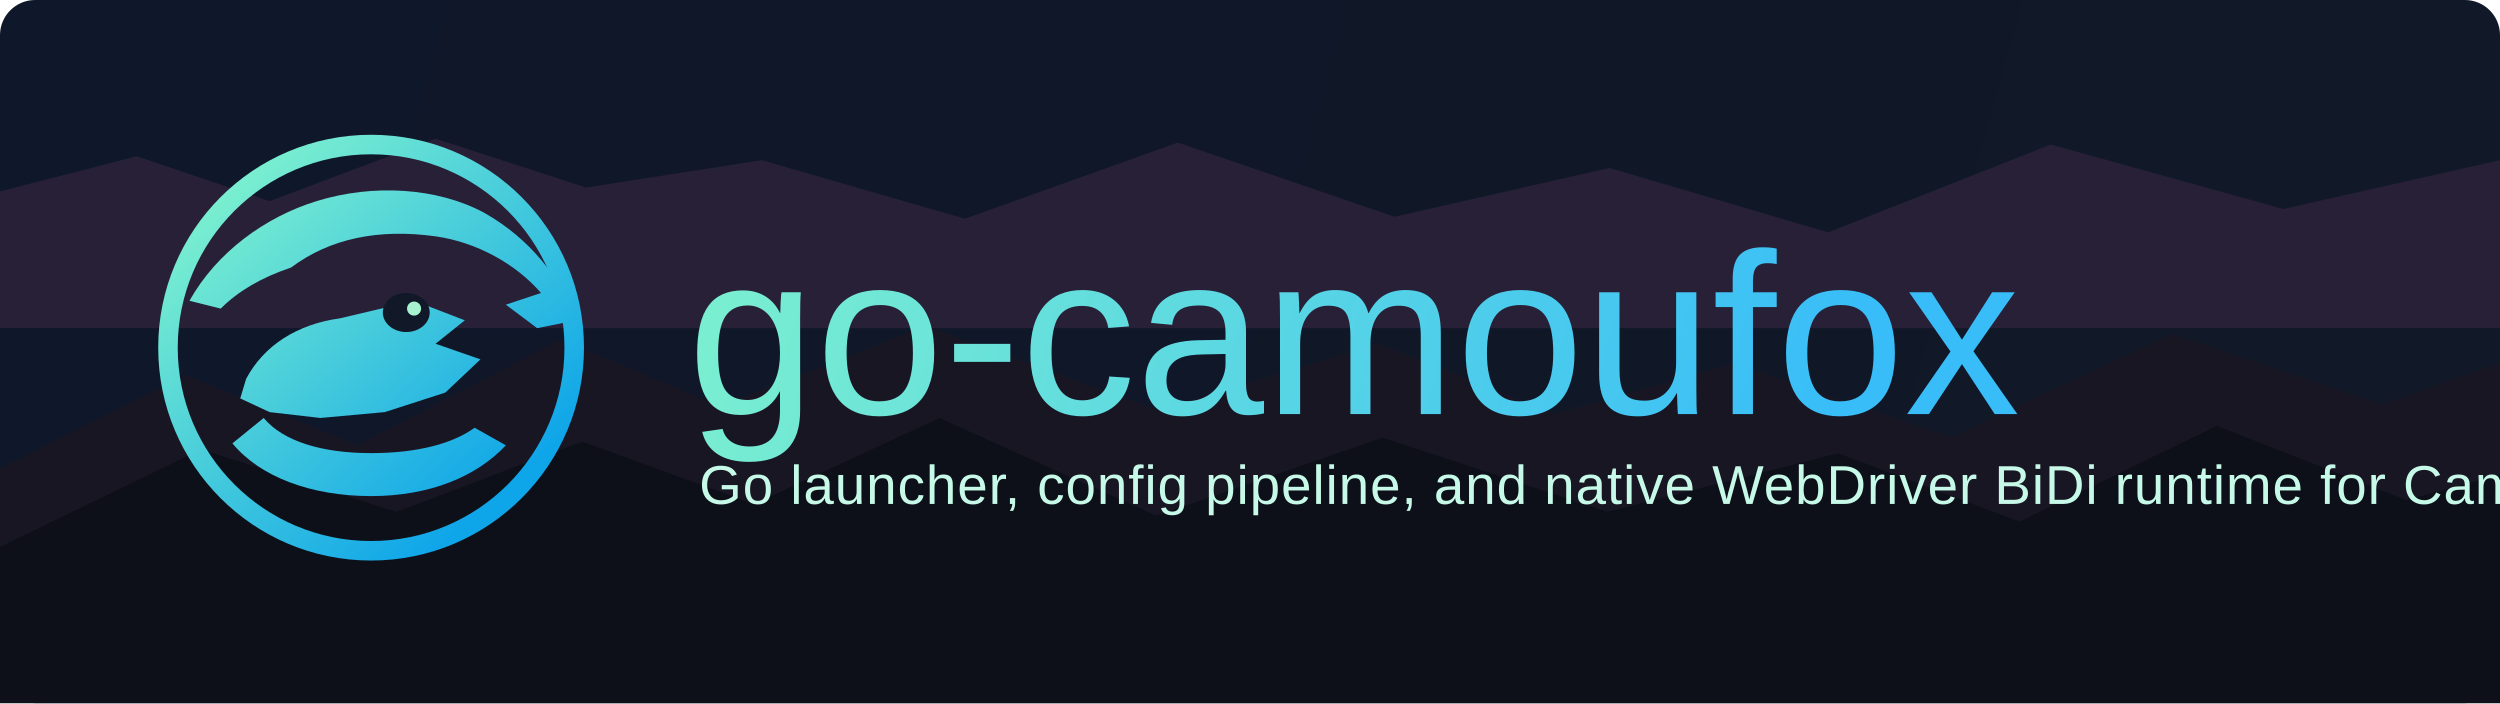
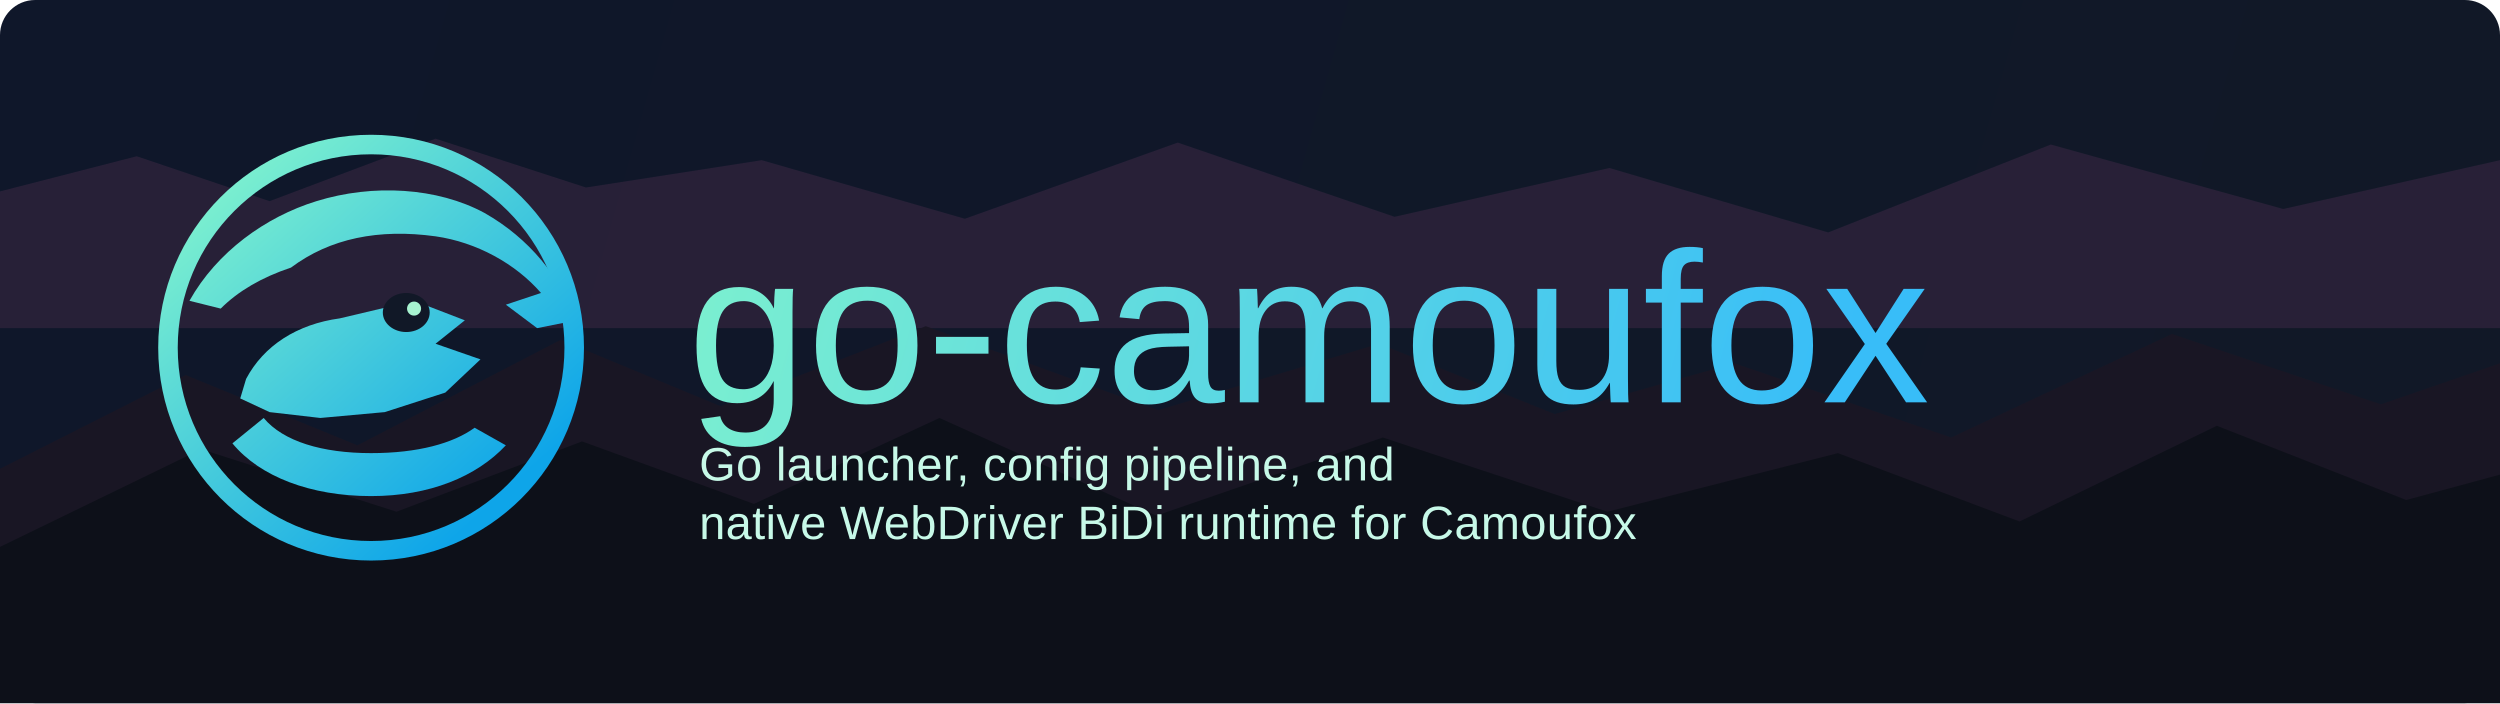
<svg xmlns="http://www.w3.org/2000/svg" width="1280" height="360" viewBox="0 0 1280 360" fill="none">
  <defs>
    <linearGradient id="bg" x1="0" y1="0" x2="1280" y2="360" gradientUnits="userSpaceOnUse">
      <stop stop-color="#0F172A" />
      <stop offset="1" stop-color="#111827" />
    </linearGradient>
    <linearGradient id="accent" x1="126" y1="82" x2="270" y2="242" gradientUnits="userSpaceOnUse">
      <stop stop-color="#7CF0CF" />
      <stop offset="1" stop-color="#0EA5E9" />
    </linearGradient>
    <linearGradient id="text" x1="360" y1="96" x2="928" y2="252" gradientUnits="userSpaceOnUse">
      <stop stop-color="#7CF0CF" />
      <stop offset="1" stop-color="#38BDF8" />
    </linearGradient>
  </defs>
  <rect width="1280" height="360" rx="18" fill="url(#bg)" />
  <path d="M0 98L70 80L138 103L223 71L300 96L390 82L494 112L603 73L714 111L824 86L936 119L1050 74L1169 107L1280 82V168H0V98Z" fill="#2A2139" opacity="0.9" />
  <path d="M0 240L95 192L183 228L287 174L369 208L474 167L593 210L706 176L796 212L888 186L999 224L1112 171L1219 207L1280 186V360H0V240Z" fill="#191624" />
  <path d="M0 280L103 230L203 262L298 226L386 258L481 214L592 264L708 224L823 262L941 232L1034 267L1135 218L1232 256L1280 243V360H0V280Z" fill="#0D1019" />
  <circle cx="190" cy="178" r="104" fill="none" stroke="url(#accent)" stroke-width="10" />
  <path d="M149 137C169 122 194 117 223 121C244 124 264 135 277 150L259 156L275 168L295 164C287 142 271 122 248 109C224 96 191 94 162 103C136 111 111 129 97 154L113 158C122 149 134 142 149 137Z" fill="url(#accent)" />
  <path d="M126 194C135 177 152 166 174 163L212 154L238 164L223 176L246 184L228 201L197 211L164 214L138 211L123 204L126 194Z" fill="url(#accent)" />
  <path d="M135 214C145 226 165 232 190 232C214 232 232 227 243 219L259 228C244 244 220 254 190 254C159 254 133 244 119 227L135 214Z" fill="url(#accent)" />
  <ellipse cx="208" cy="160" rx="12" ry="10" fill="#111827" />
  <circle cx="212" cy="158" r="3.6" fill="#A7F3D0" />
-   <text x="352" y="212" fill="url(#text)" font-family="Segoe UI, Arial, sans-serif" font-size="118" font-weight="300" letter-spacing="0">go-camoufox</text>
-   <text x="358" y="258" fill="#C7F9E8" font-family="Segoe UI, Arial, sans-serif" font-size="28" font-weight="500" letter-spacing="0.5">Go launcher, config pipeline, and native WebDriver BiDi runtime for Camoufox</text>
+   <text x="352" y="206" fill="url(#text)" font-family="Segoe UI, Arial, sans-serif" font-size="110" font-weight="300" letter-spacing="0">go-camoufox</text>
+   <text x="358" y="246" fill="#C7F9E8" font-family="Segoe UI, Arial, sans-serif" font-size="24" font-weight="500" letter-spacing="0.2">
+     <tspan x="358" dy="0">Go launcher, config pipeline, and</tspan>
+     <tspan x="358" dy="30">native WebDriver BiDi runtime for Camoufox</tspan>
+   </text>
</svg>
